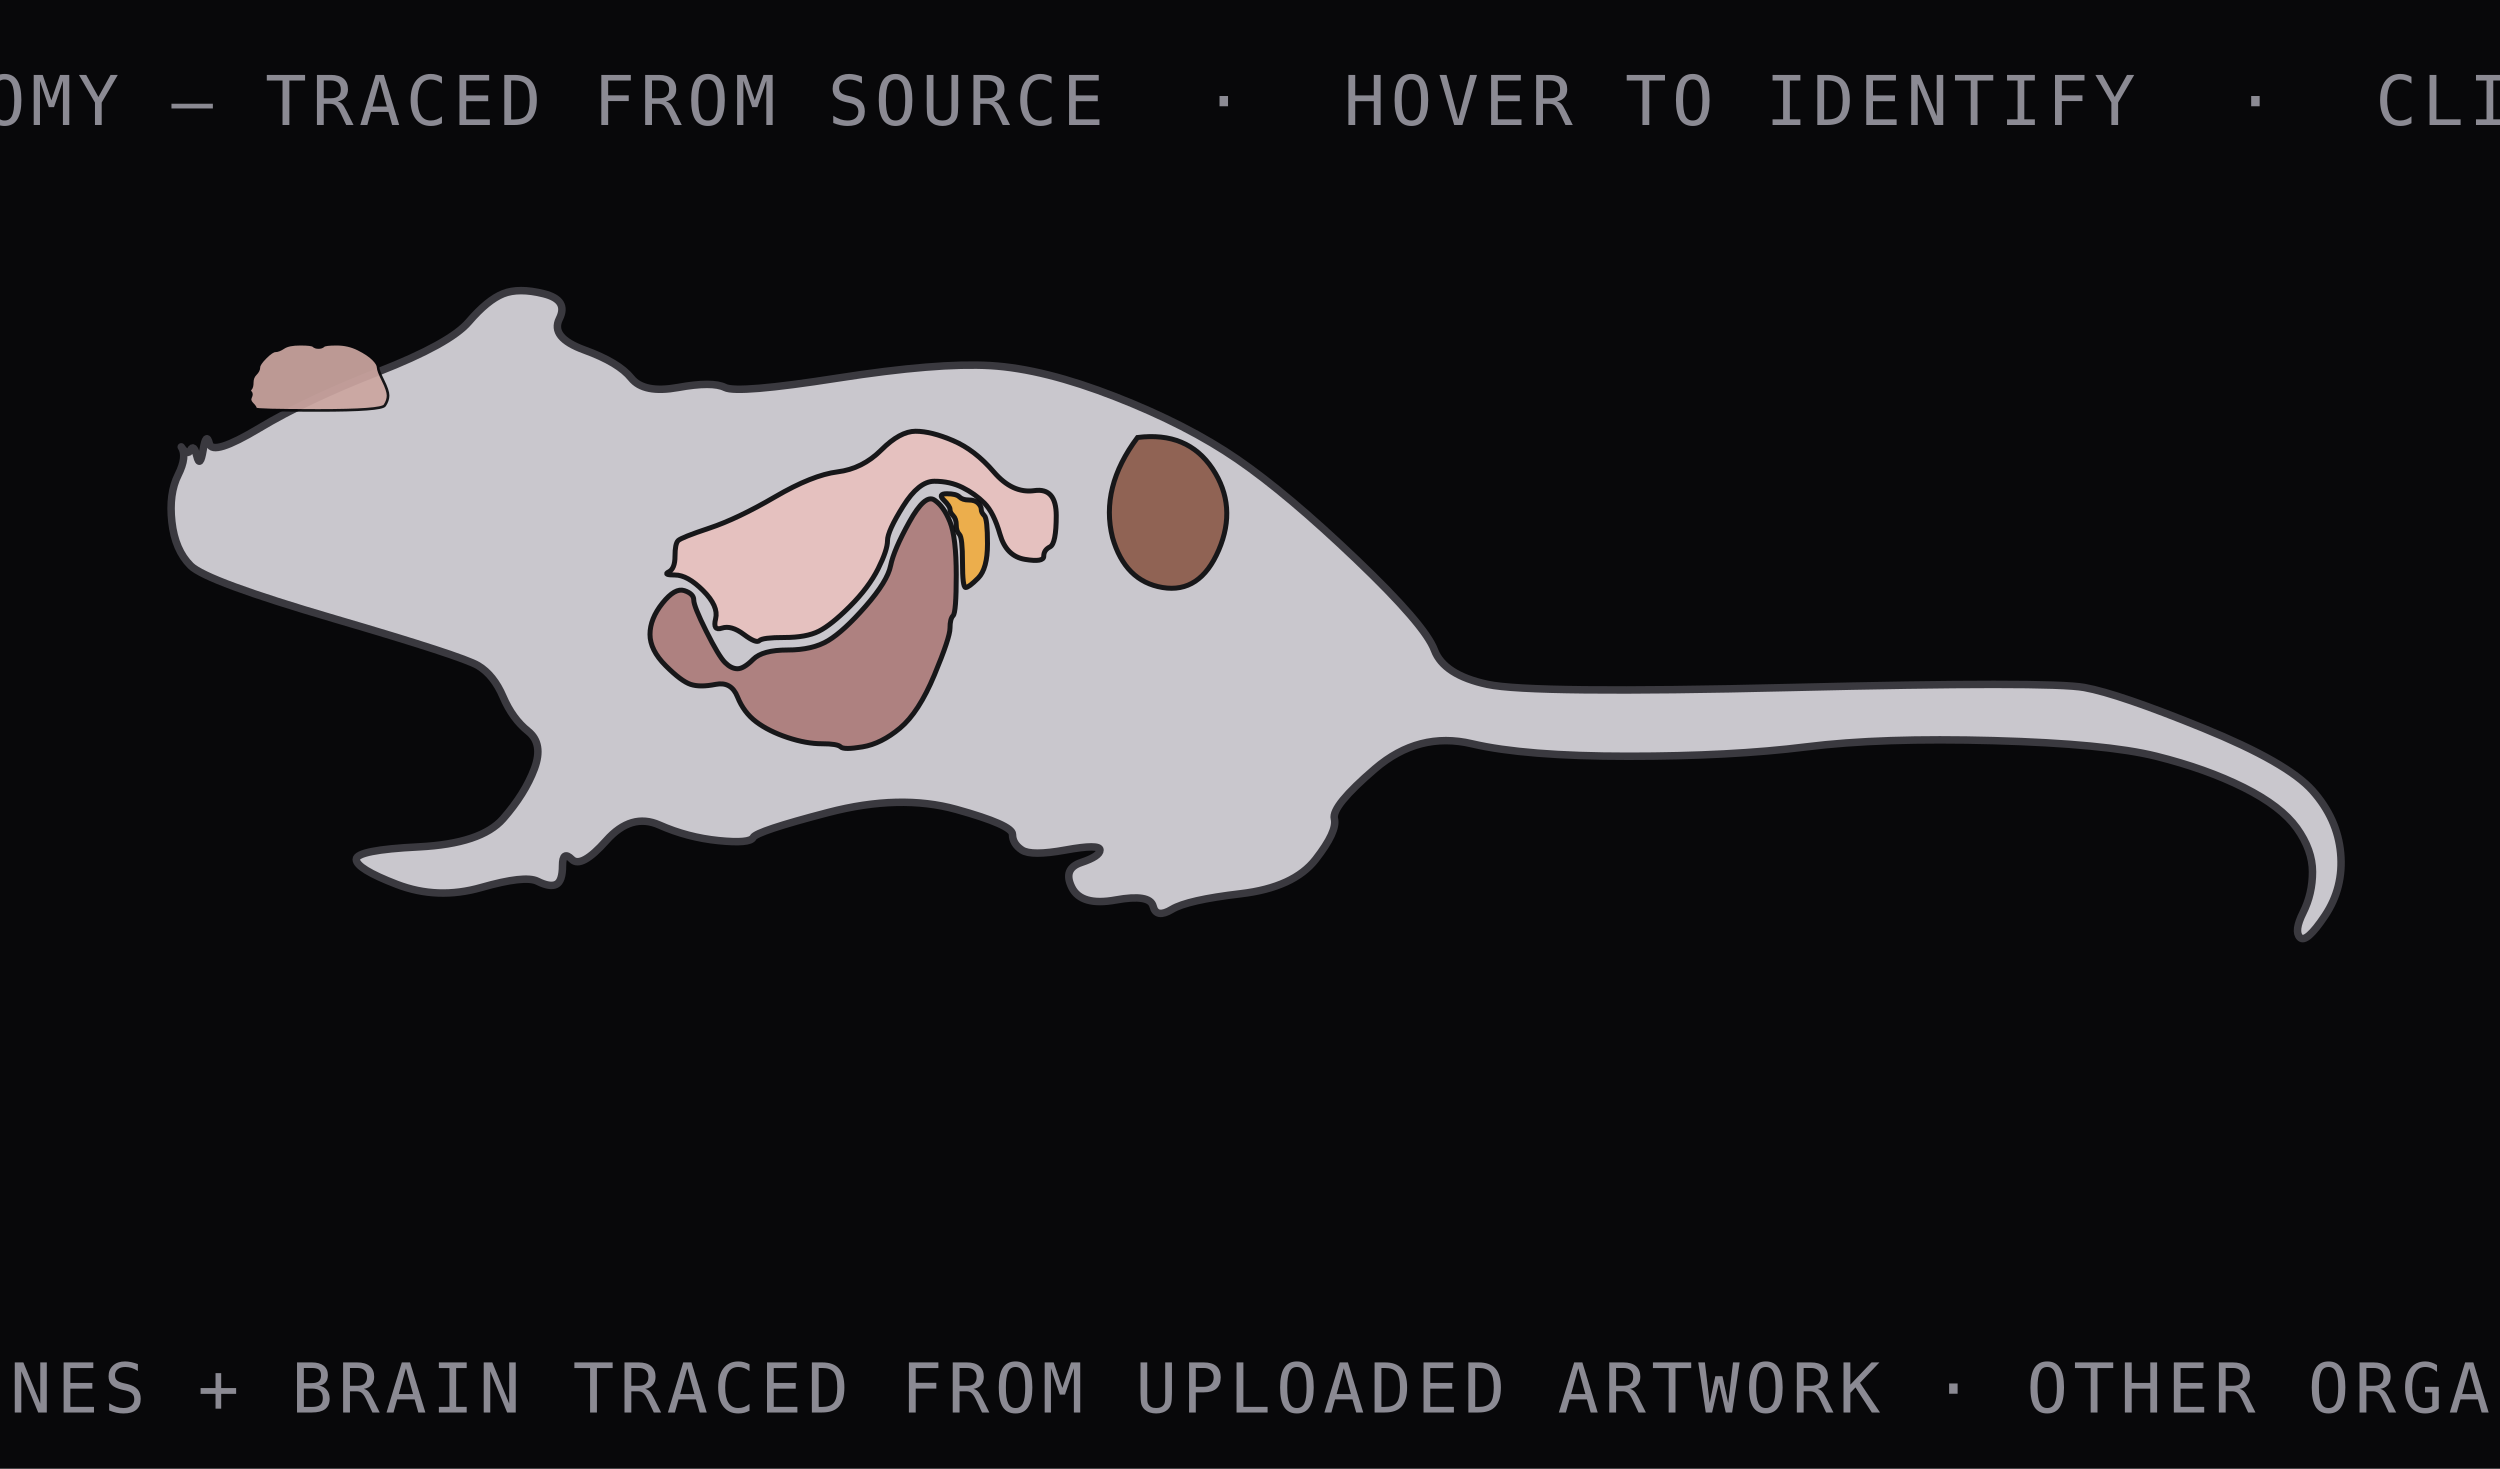
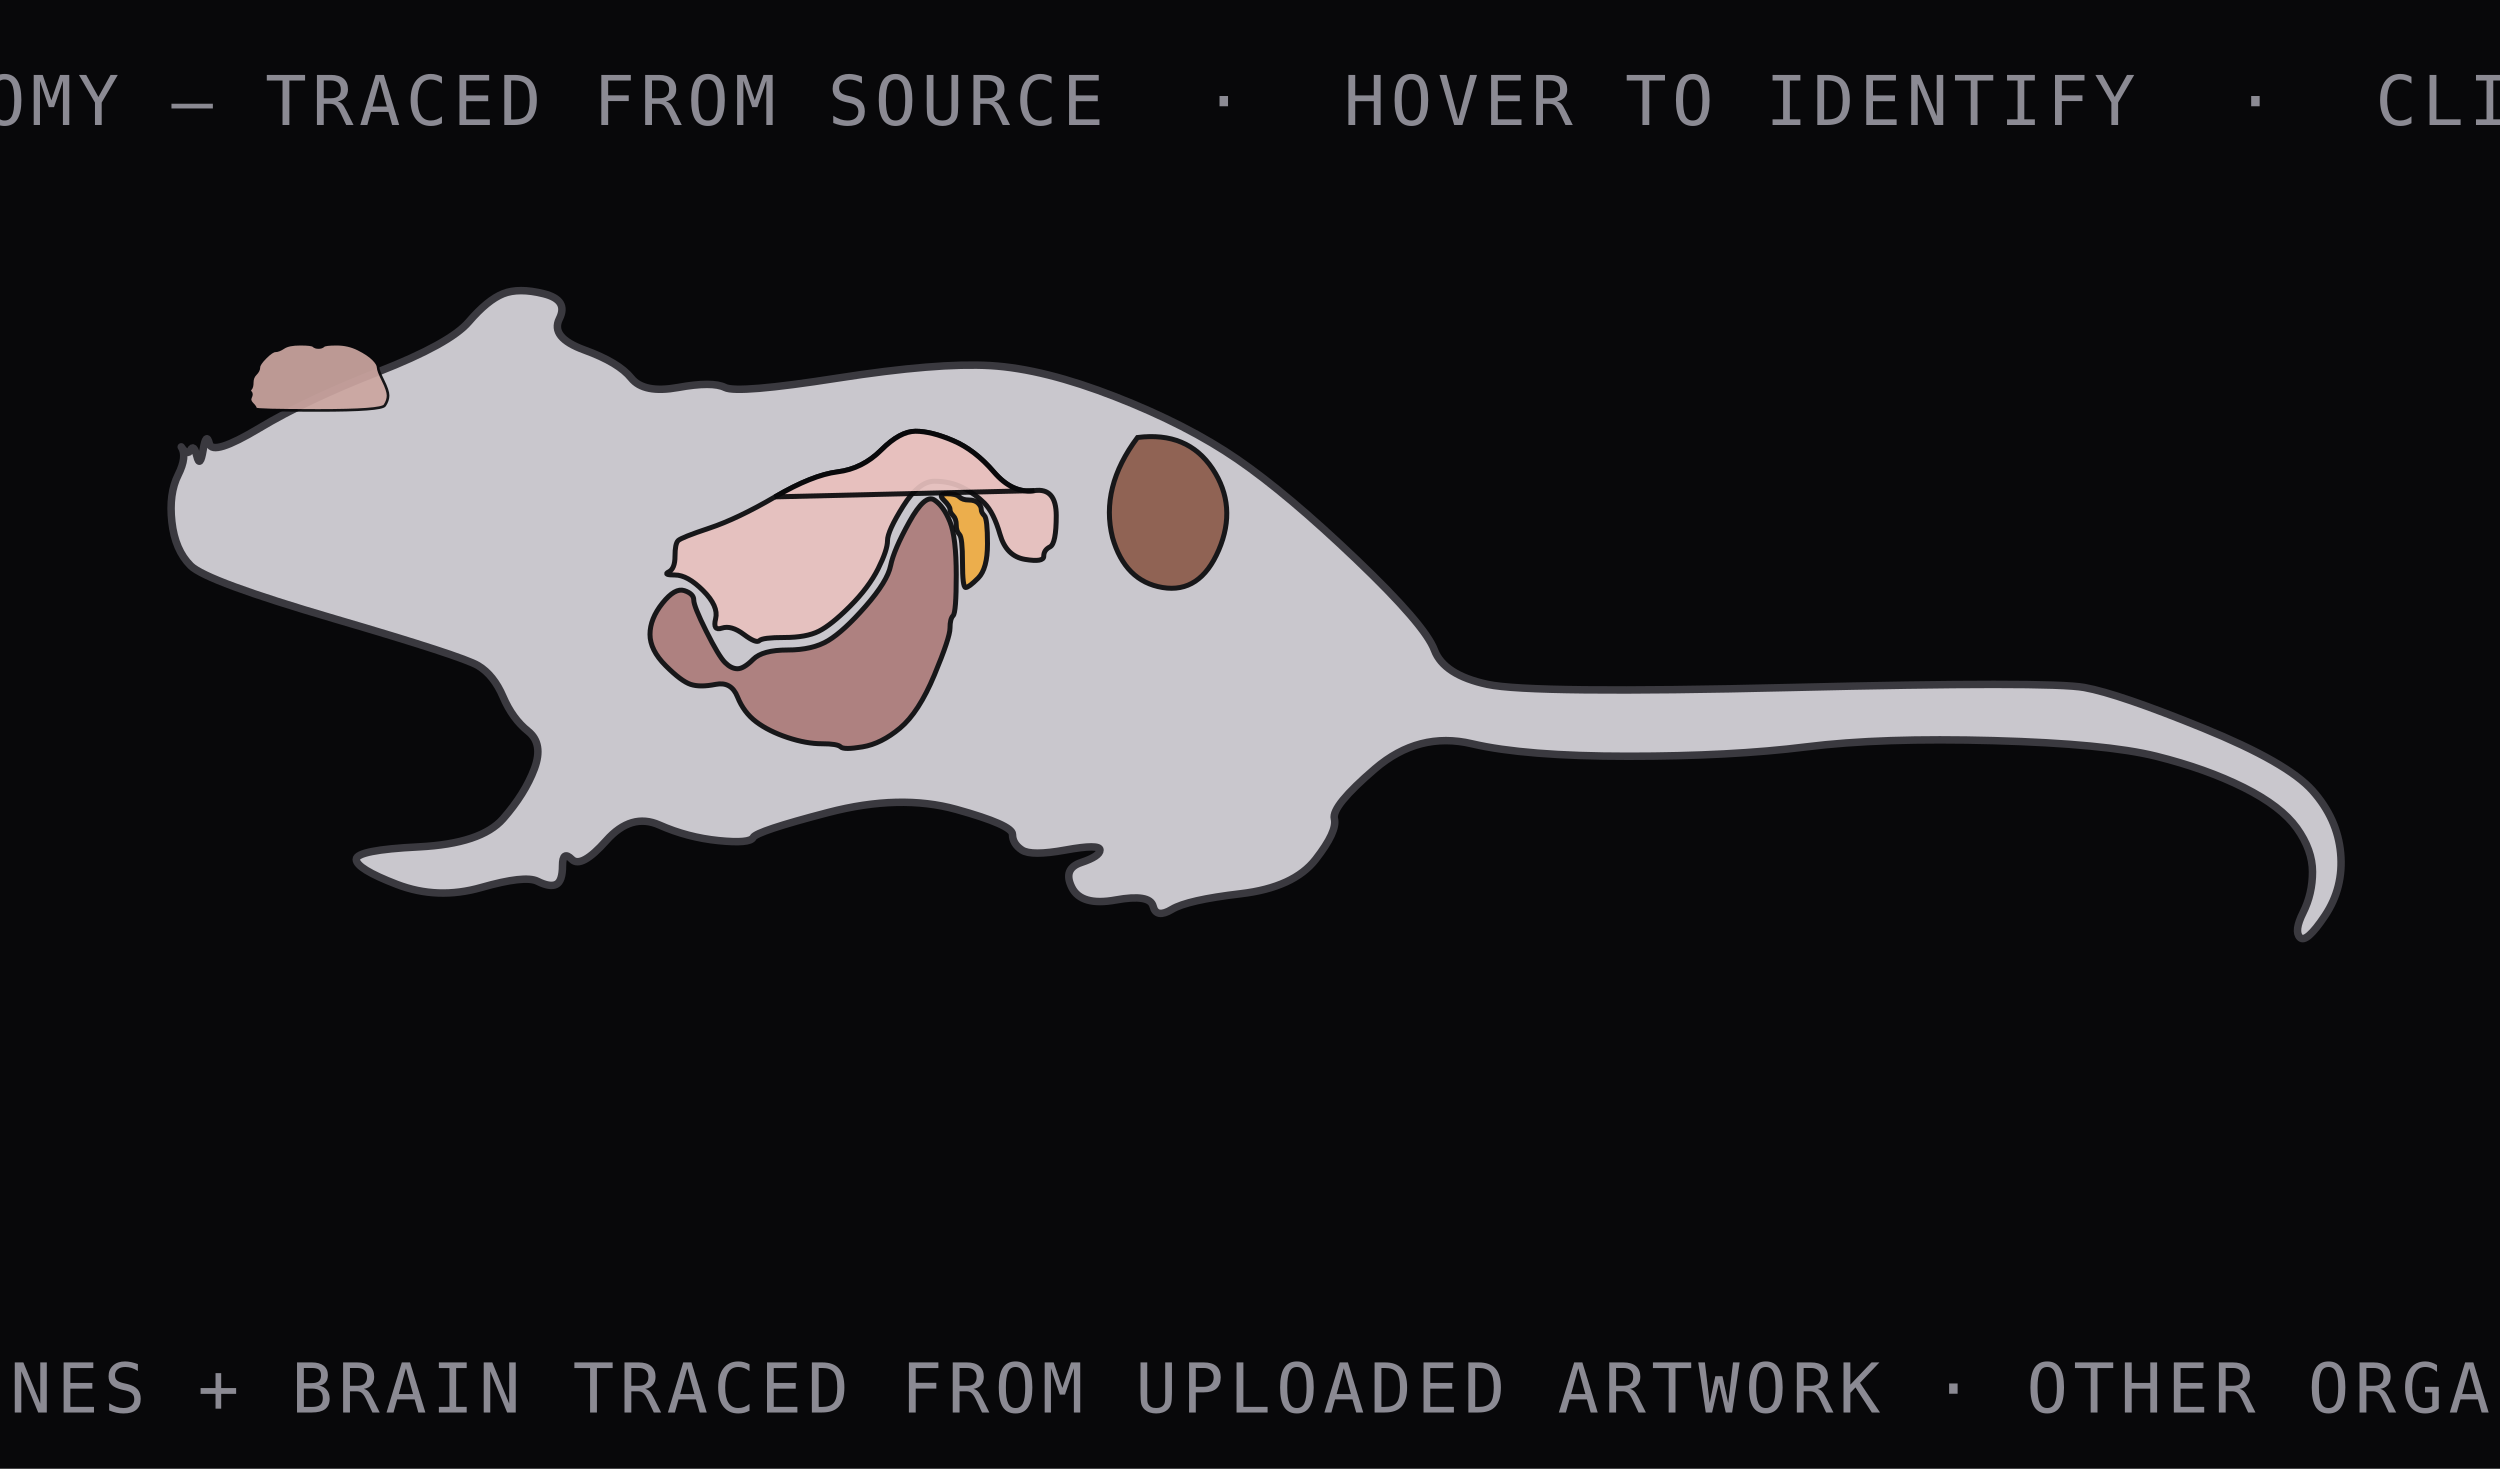
<svg xmlns="http://www.w3.org/2000/svg" viewBox="0 0 400 235" font-family="'IBM Plex Mono', monospace">
  <defs>
    <style>
      .bg { fill:#08080a; }
      .caption { fill:#8B8A93; font-size:11px; letter-spacing:.08em; }
      .caption .accent { fill:#E39BB8; }

      .silhouette { fill:#c9c7cd; stroke:#3a393f; stroke-width:1.2; }

      .organ { stroke:#08080a; stroke-width:0.8; cursor:pointer; opacity:0.92; transform-box: fill-box; transform-origin: center; transition: transform .15s ease, opacity .15s, filter .15s; }
      .organ-group:hover .organ { opacity:1; filter:brightness(1.35) saturate(1.25); transform: scale(1.12); }

      .tooltip { opacity:0; pointer-events:none; transition:opacity .15s ease; }
      .organ-group:hover .tooltip { opacity:1; }
      .tooltip rect { fill:#111114; stroke:#333238; stroke-width:0.6; rx:2.5; }
      .tooltip text { fill:#ECEAE6; font-size:7.5px; font-weight:500; }
      .tooltip .sub { fill:#8B8A93; font-size:5.5px; letter-spacing:.04em; }
    </style>
  </defs>
  <rect class="bg" x="0" y="0" width="400" height="235" />
  <text x="200" y="20" text-anchor="middle" class="caption" font-size="10" letter-spacing="0.16em">
    <tspan class="accent">◆</tspan>  MOUSE ANATOMY — TRACED FROM SOURCE  ·  HOVER TO IDENTIFY  ·  CLICK TO EXPLORE
  </text>
  <g transform="translate(20,40)">
    <path class="silhouette" d="M 9.0,31.5 Q 10.0,33.0 8.5,36.0 Q 7.0,39.0 7.5,43.5 Q 8.0,48.0 10.5,50.5 Q 13.0,53.0 33.5,59.0 Q 54.0,65.0 56.5,66.5 Q 59.0,68.0 60.5,71.5 Q 62.0,75.0 64.5,77.0 Q 67.0,79.0 65.5,83.0 Q 64.0,87.0 60.5,91.0 Q 57.0,95.0 47.0,95.5 Q 37.0,96.0 37.0,97.5 Q 37.0,99.0 43.5,101.5 Q 50.0,104.0 57.0,102.0 Q 64.0,100.0 66.0,101.0 Q 68.0,102.0 69.0,101.5 Q 70.0,101.0 70.0,98.5 Q 70.0,96.0 71.5,97.5 Q 73.0,99.0 77.0,94.5 Q 81.0,90.0 85.5,92.0 Q 90.0,94.0 95.0,94.5 Q 100.0,95.0 100.5,94.0 Q 101.0,93.0 112.5,90.0 Q 124.0,87.0 133.0,89.5 Q 142.0,92.0 142.0,93.5 Q 142.0,95.0 143.5,96.0 Q 145.0,97.0 150.5,96.0 Q 156.0,95.0 156.0,96.0 Q 156.0,97.0 153.0,98.0 Q 150.0,99.0 151.5,102.0 Q 153.0,105.0 158.5,104.0 Q 164.0,103.0 164.5,105.0 Q 165.0,107.0 167.5,105.5 Q 170.0,104.0 178.5,103.0 Q 187.0,102.0 190.5,97.5 Q 194.0,93.0 193.5,91.0 Q 193.0,89.0 200.0,83.0 Q 207.0,77.0 215.5,79.0 Q 224.0,81.0 240.5,81.0 Q 257.0,81.0 269.0,79.5 Q 281.0,78.0 299.0,78.5 Q 317.0,79.0 325.0,81.0 Q 333.0,83.0 339.0,86.0 Q 345.0,89.0 347.5,92.5 Q 350.0,96.0 350.0,99.5 Q 350.0,103.0 348.5,106.0 Q 347.0,109.0 348.0,110.0 Q 349.0,111.0 352.0,106.5 Q 355.0,102.0 354.5,96.5 Q 354.0,91.0 350.0,86.5 Q 346.0,82.0 332.5,76.5 Q 319.0,71.0 313.5,70.0 Q 308.0,69.0 266.5,70.0 Q 225.0,71.0 218.0,69.5 Q 211.0,68.0 209.5,64.0 Q 208.0,60.0 197.0,49.5 Q 186.0,39.0 178.0,33.5 Q 170.0,28.0 158.5,23.5 Q 147.0,19.0 138.5,18.5 Q 130.0,18.0 114.0,20.5 Q 98.0,23.0 96.0,22.0 Q 94.0,21.0 88.5,22.0 Q 83.0,23.0 81.0,20.5 Q 79.0,18.0 73.5,16.0 Q 68.0,14.0 69.5,11.0 Q 71.0,8.0 67.0,7.0 Q 63.0,6.0 60.5,7.0 Q 58.0,8.0 55.0,11.5 Q 52.0,15.0 40.5,19.5 Q 29.0,24.0 21.5,28.5 Q 14.0,33.0 13.5,31.0 Q 13.0,29.0 12.5,32.0 Q 12.0,35.0 11.5,33.0 Q 11.0,31.0 10.5,32.0 Q 10.0,33.0 9.0,31.5 Q 8.0,30.0 9.0,31.5 Z" />
    <a href="organ-data.html#intestines" target="_blank">
      <g class="organ-group" data-organ="intestines">
        <path class="organ" fill="#e7c0be" d="M 145.5,38.5 Q 142.0,39.0 139.0,35.5 Q 136.0,32.0 132.5,30.5 Q 129.0,29.0 126.5,29.0 Q 124.0,29.0 121.0,32.0 Q 118.0,35.0 114.0,35.5 Q 110.0,36.0 104.0,39.5 Q 98.0,43.0 93.5,44.5 Q 89.0,46.0 88.5,46.5 Q 88.0,47.0 88.0,49.0 Q 88.0,51.0 87.0,51.5 Q 86.0,52.0 88.0,52.0 Q 90.0,52.0 92.5,54.5 Q 95.0,57.0 94.5,59.0 Q 94.0,61.0 95.5,60.5 Q 97.0,60.0 99.0,61.5 Q 101.0,63.0 101.5,62.5 Q 102.0,62.0 105.5,62.0 Q 109.0,62.0 111.0,61.0 Q 113.0,60.0 116.0,57.0 Q 119.0,54.0 120.5,51.0 Q 122.0,48.0 122.0,46.5 Q 122.0,45.0 124.5,41.0 Q 127.0,37.0 129.5,37.0 Q 132.0,37.0 134.0,38.0 Q 136.0,39.0 137.5,40.5 Q 139.0,42.0 140.0,45.5 Q 141.0,49.0 144.0,49.5 Q 147.0,50.0 147.0,49.0 Q 147.0,48.0 148.0,47.5 Q 149.0,47.0 149.0,42.5 Q 149.0,38.0 145.5,38.5 Z" />
        <g class="tooltip" transform="translate(116,12)">
          <rect x="-27" y="-11" width="54" height="18" rx="2.5" />
          <text x="0" y="-1" text-anchor="middle">Intestines</text>
          <text x="0" y="6" text-anchor="middle" class="sub">DIGESTIVE</text>
        </g>
      </g>
    </a>
    <a href="organ-data.html#spleen" target="_blank">
      <g class="organ-group" data-organ="spleen">
        <path class="organ" fill="#8B5A4A" d="M162,30 Q170,29 174,35 Q178,41 175,48 Q172,55 166,54 Q160,53 158,46 Q156,38 162,30 Z" />
        <g class="tooltip" transform="translate(196,36)">
          <rect x="-27" y="-11" width="55" height="18" rx="2.5" />
          <text x="0" y="-1" text-anchor="middle">Spleen</text>
          <text x="0" y="6" text-anchor="middle" class="sub">LYMPHOID</text>
        </g>
      </g>
    </a>
+     <a href="organ-data.html#intestines" target="_blank">
+       <g class="organ-group" data-organ="spleen">
+         <path class="organ" fill="#e7c0be" d="M 145.5,38.5 Q 142.0,39.0 139.0,35.5 Q 136.0,32.0 132.5,30.5 Q 129.0,29.0 126.5,29.0 Q 124.0,29.0 121.0,32.0 Q 118.0,35.0 114.0,35.5 Q 110.0,36.0 104.0,39.5 Z" />
+         <g class="tooltip" transform="translate(116,12)">
+           <rect x="-27" y="-11" width="54" height="18" rx="2.5" />
+           <text x="0" y="-1" text-anchor="middle">Spleen</text>
+           <text x="0" y="6" text-anchor="middle" class="sub">LYMPHOID</text>
+         </g>
+       </g>
+     </a>
    <a href="organ-data.html#liver" target="_blank">
      <g class="organ-group" data-organ="liver">
        <path class="organ" fill="#ab7b7a" d="M 129.5,40.0 Q 128.0,39.0 125.5,43.5 Q 123.0,48.0 122.5,50.5 Q 122.0,53.0 118.5,57.0 Q 115.0,61.0 112.5,62.5 Q 110.0,64.0 106.0,64.0 Q 102.0,64.0 100.5,65.5 Q 99.0,67.0 98.0,67.0 Q 97.0,67.0 96.0,66.0 Q 95.0,65.0 93.0,61.0 Q 91.0,57.0 91.0,56.0 Q 91.0,55.0 89.5,54.5 Q 88.0,54.0 86.0,56.5 Q 84.0,59.0 84.0,61.5 Q 84.0,64.0 86.5,66.5 Q 89.0,69.0 90.5,69.5 Q 92.0,70.0 94.5,69.5 Q 97.0,69.0 98.0,71.5 Q 99.0,74.0 101.0,75.5 Q 103.0,77.0 106.0,78.0 Q 109.0,79.0 111.5,79.0 Q 114.0,79.0 114.5,79.5 Q 115.0,80.0 118.0,79.5 Q 121.0,79.0 124.0,76.5 Q 127.0,74.0 129.5,68.0 Q 132.0,62.0 132.0,60.5 Q 132.0,59.0 132.5,58.5 Q 133.0,58.0 133.0,52.0 Q 133.0,46.0 132.0,43.5 Q 131.0,41.0 129.5,40.0 Z" />
        <g class="tooltip" transform="translate(100,96)">
          <rect x="-24" y="-11" width="48" height="18" rx="2.5" />
          <text x="0" y="-1" text-anchor="middle">Liver</text>
          <text x="0" y="6" text-anchor="middle" class="sub">METABOLIC</text>
        </g>
      </g>
    </a>
    <a href="organ-data.html#pancreas" target="_blank">
      <g class="organ-group" data-organ="pancreas">
        <path class="organ" fill="#efab41" d="M 131.0,40.0 Q 132.0,41.0 132.0,41.5 Q 132.0,42.0 132.5,42.5 Q 133.0,43.0 133.0,44.0 Q 133.0,45.0 133.5,45.5 Q 134.0,46.0 134.0,50.0 Q 134.0,54.0 134.5,54.0 Q 135.0,54.0 136.5,52.5 Q 138.0,51.0 138.0,47.0 Q 138.0,43.0 137.5,42.5 Q 137.0,42.0 137.0,41.5 Q 137.0,41.0 136.5,40.5 Q 136.0,40.0 135.0,40.0 Q 134.0,40.0 133.5,39.5 Q 133.0,39.0 131.5,39.0 Q 130.0,39.0 131.0,40.0 Z" />
        <g class="tooltip" transform="translate(162,42)">
          <rect x="-30" y="-11" width="60" height="18" rx="2.5" />
          <text x="0" y="-1" text-anchor="middle">Pancreas</text>
          <text x="0" y="6" text-anchor="middle" class="sub">ENDOCRINE</text>
        </g>
      </g>
    </a>
    <a href="organ-data.html#brain" target="_blank">
      <g class="organ-group" data-organ="brain">
        <path class="organ" fill="#cba5a0" transform="translate(14,5) scale(0.53)" d="M 11.5,33.5 Q 12.0,34.0 11.5,35.0 Q 11.0,36.0 12.0,37.0 Q 13.0,38.0 13.0,38.5 Q 13.0,39.0 32.0,39.0 Q 51.0,39.0 52.0,37.5 Q 53.0,36.0 53.0,34.5 Q 53.0,33.0 51.5,30.0 Q 50.0,27.0 50.0,26.0 Q 50.0,25.0 48.5,23.5 Q 47.0,22.0 44.0,20.5 Q 41.0,19.0 37.5,19.0 Q 34.0,19.0 33.5,19.5 Q 33.0,20.0 32.0,20.0 Q 31.0,20.0 30.5,19.5 Q 30.0,19.0 26.5,19.0 Q 23.0,19.0 21.5,20.0 Q 20.0,21.0 19.0,21.0 Q 18.0,21.0 16.0,23.0 Q 14.0,25.0 14.0,26.0 Q 14.0,27.0 13.0,28.0 Q 12.0,29.0 12.0,30.5 Q 12.0,32.0 11.5,32.5 Q 11.0,33.0 11.5,33.5 Z" />
        <g class="tooltip" transform="translate(29,-10)">
          <rect x="-22" y="-11" width="44" height="18" rx="2.5" />
          <text x="0" y="-1" text-anchor="middle">Brain</text>
          <text x="0" y="6" text-anchor="middle" class="sub">CNS</text>
        </g>
      </g>
    </a>
  </g>
  <text x="200" y="226" text-anchor="middle" class="caption" font-size="8">
    SILHOUETTE + LIVER + PANCREAS + INTESTINES + BRAIN TRACED FROM UPLOADED ARTWORK · OTHER ORGANS NOT DISTINCTLY ILLUSTRATED IN SOURCE
  </text>
</svg>
